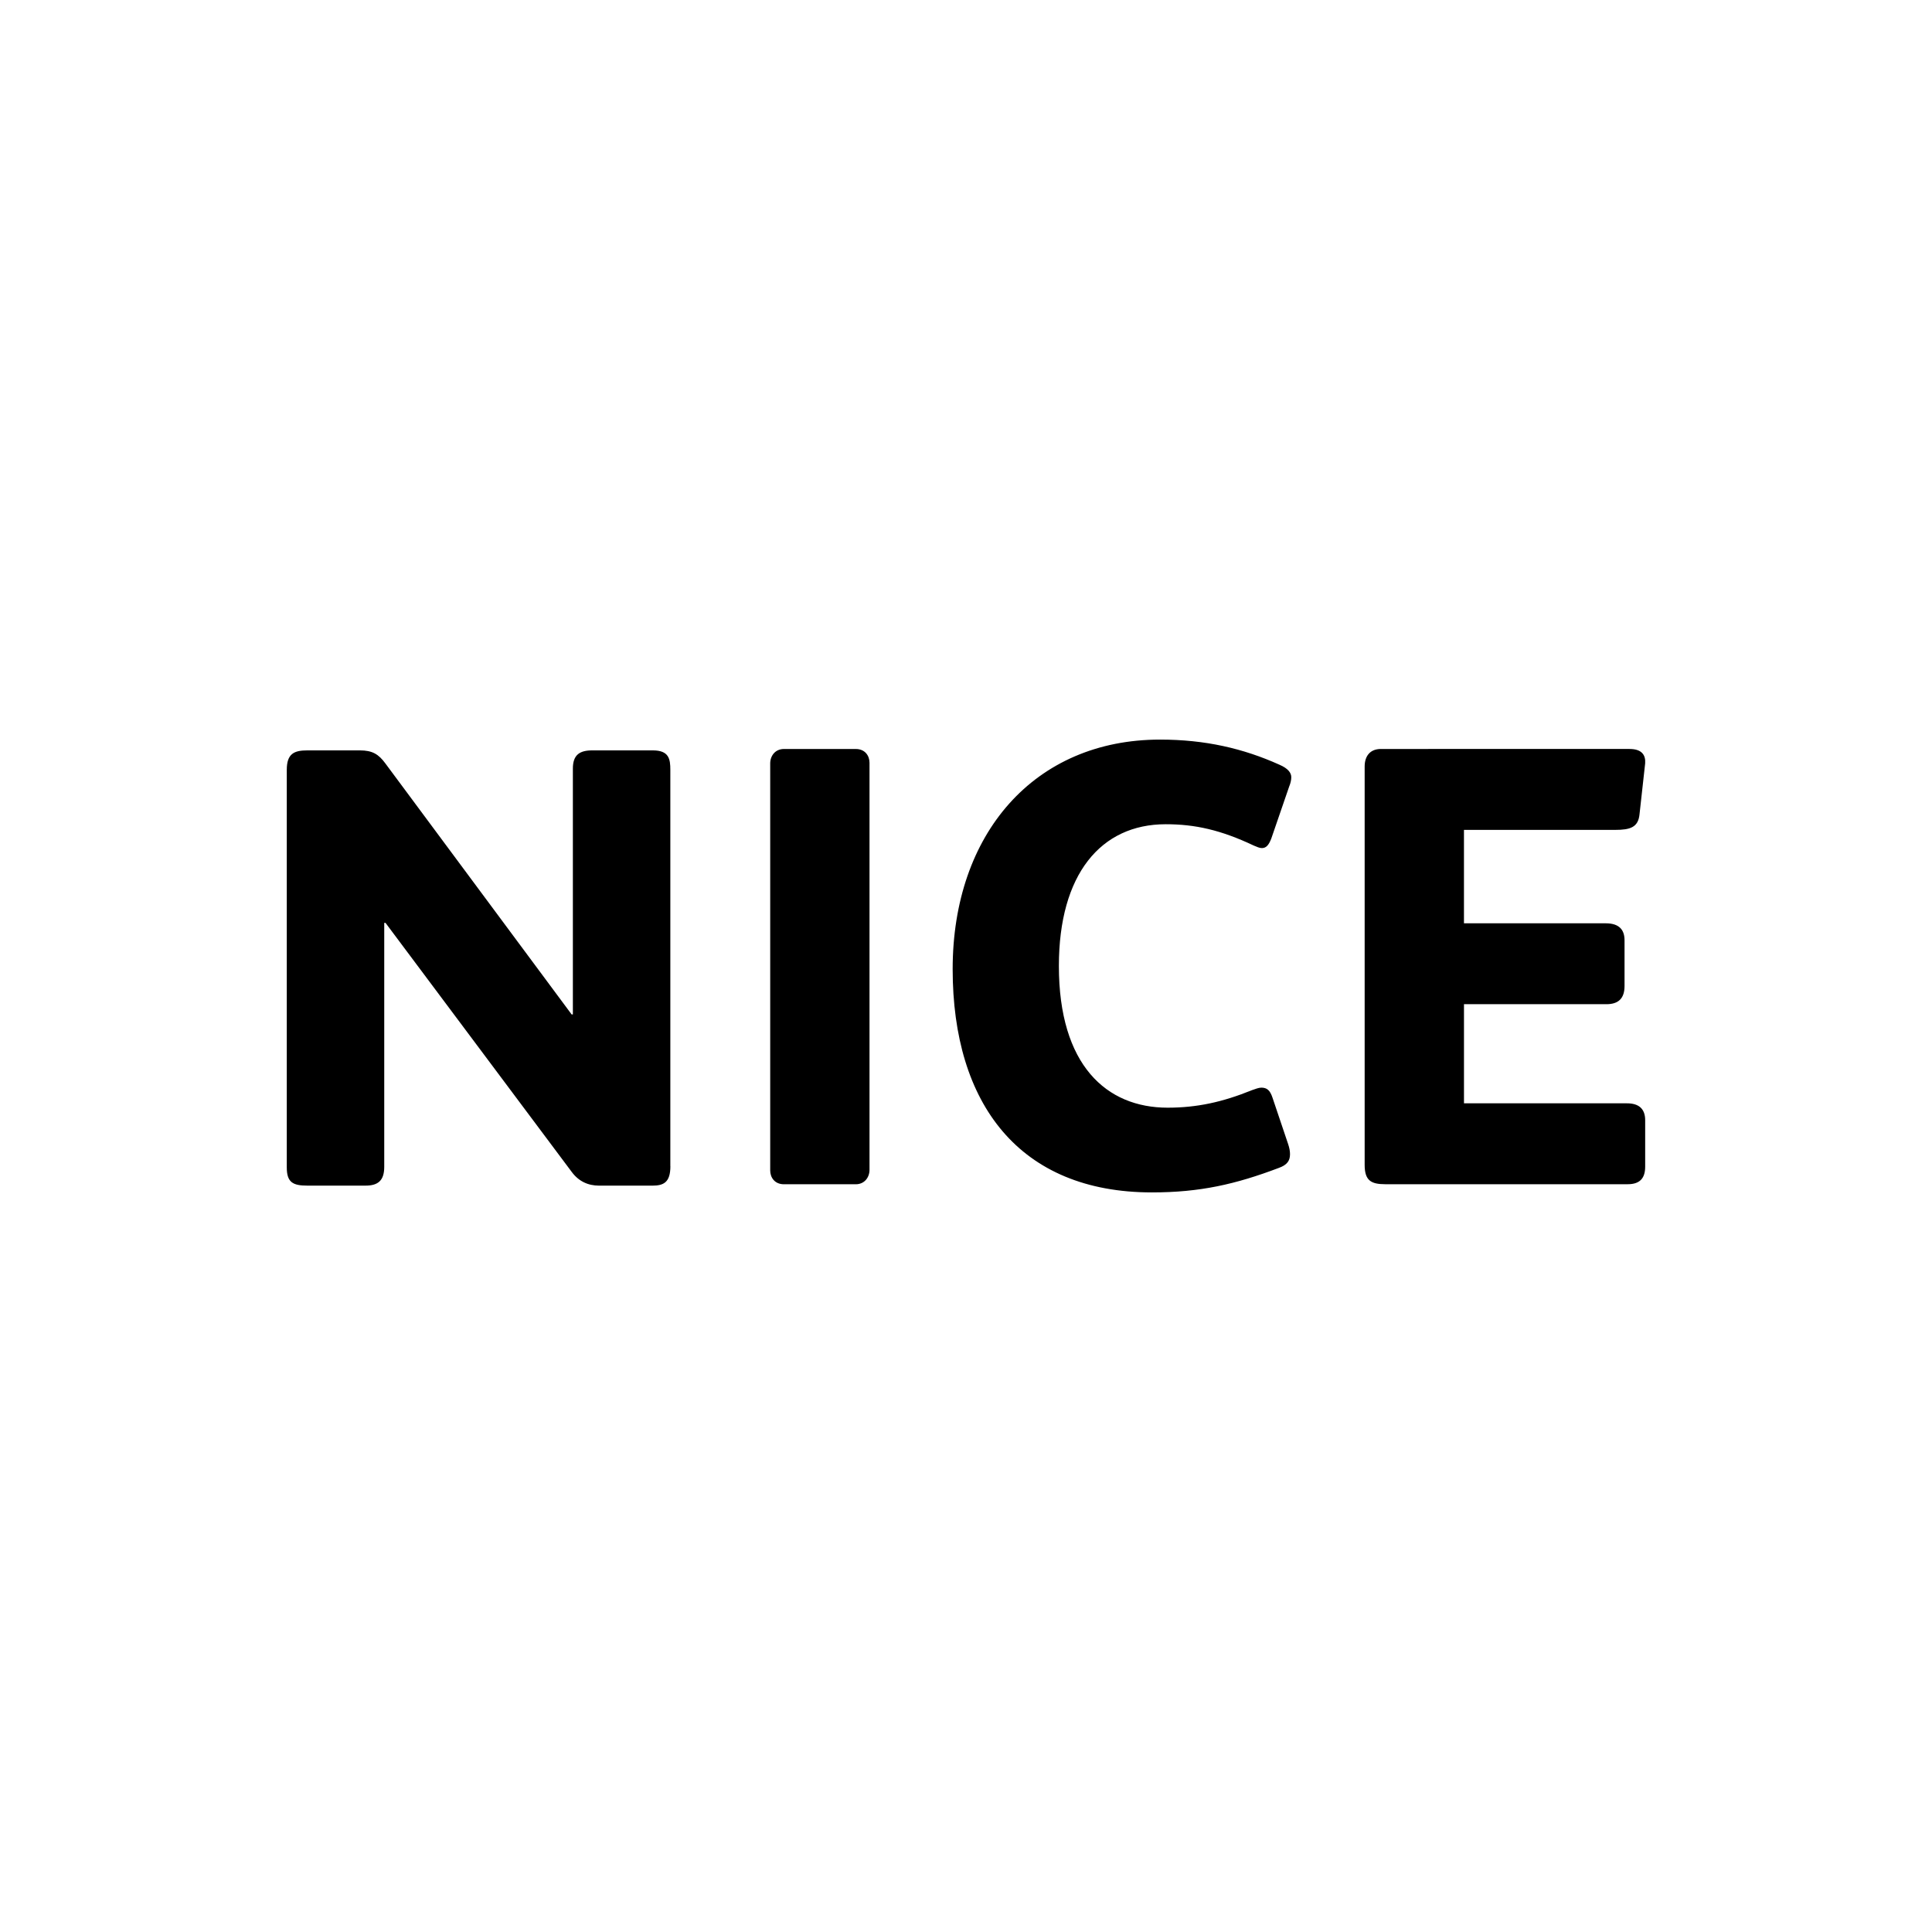
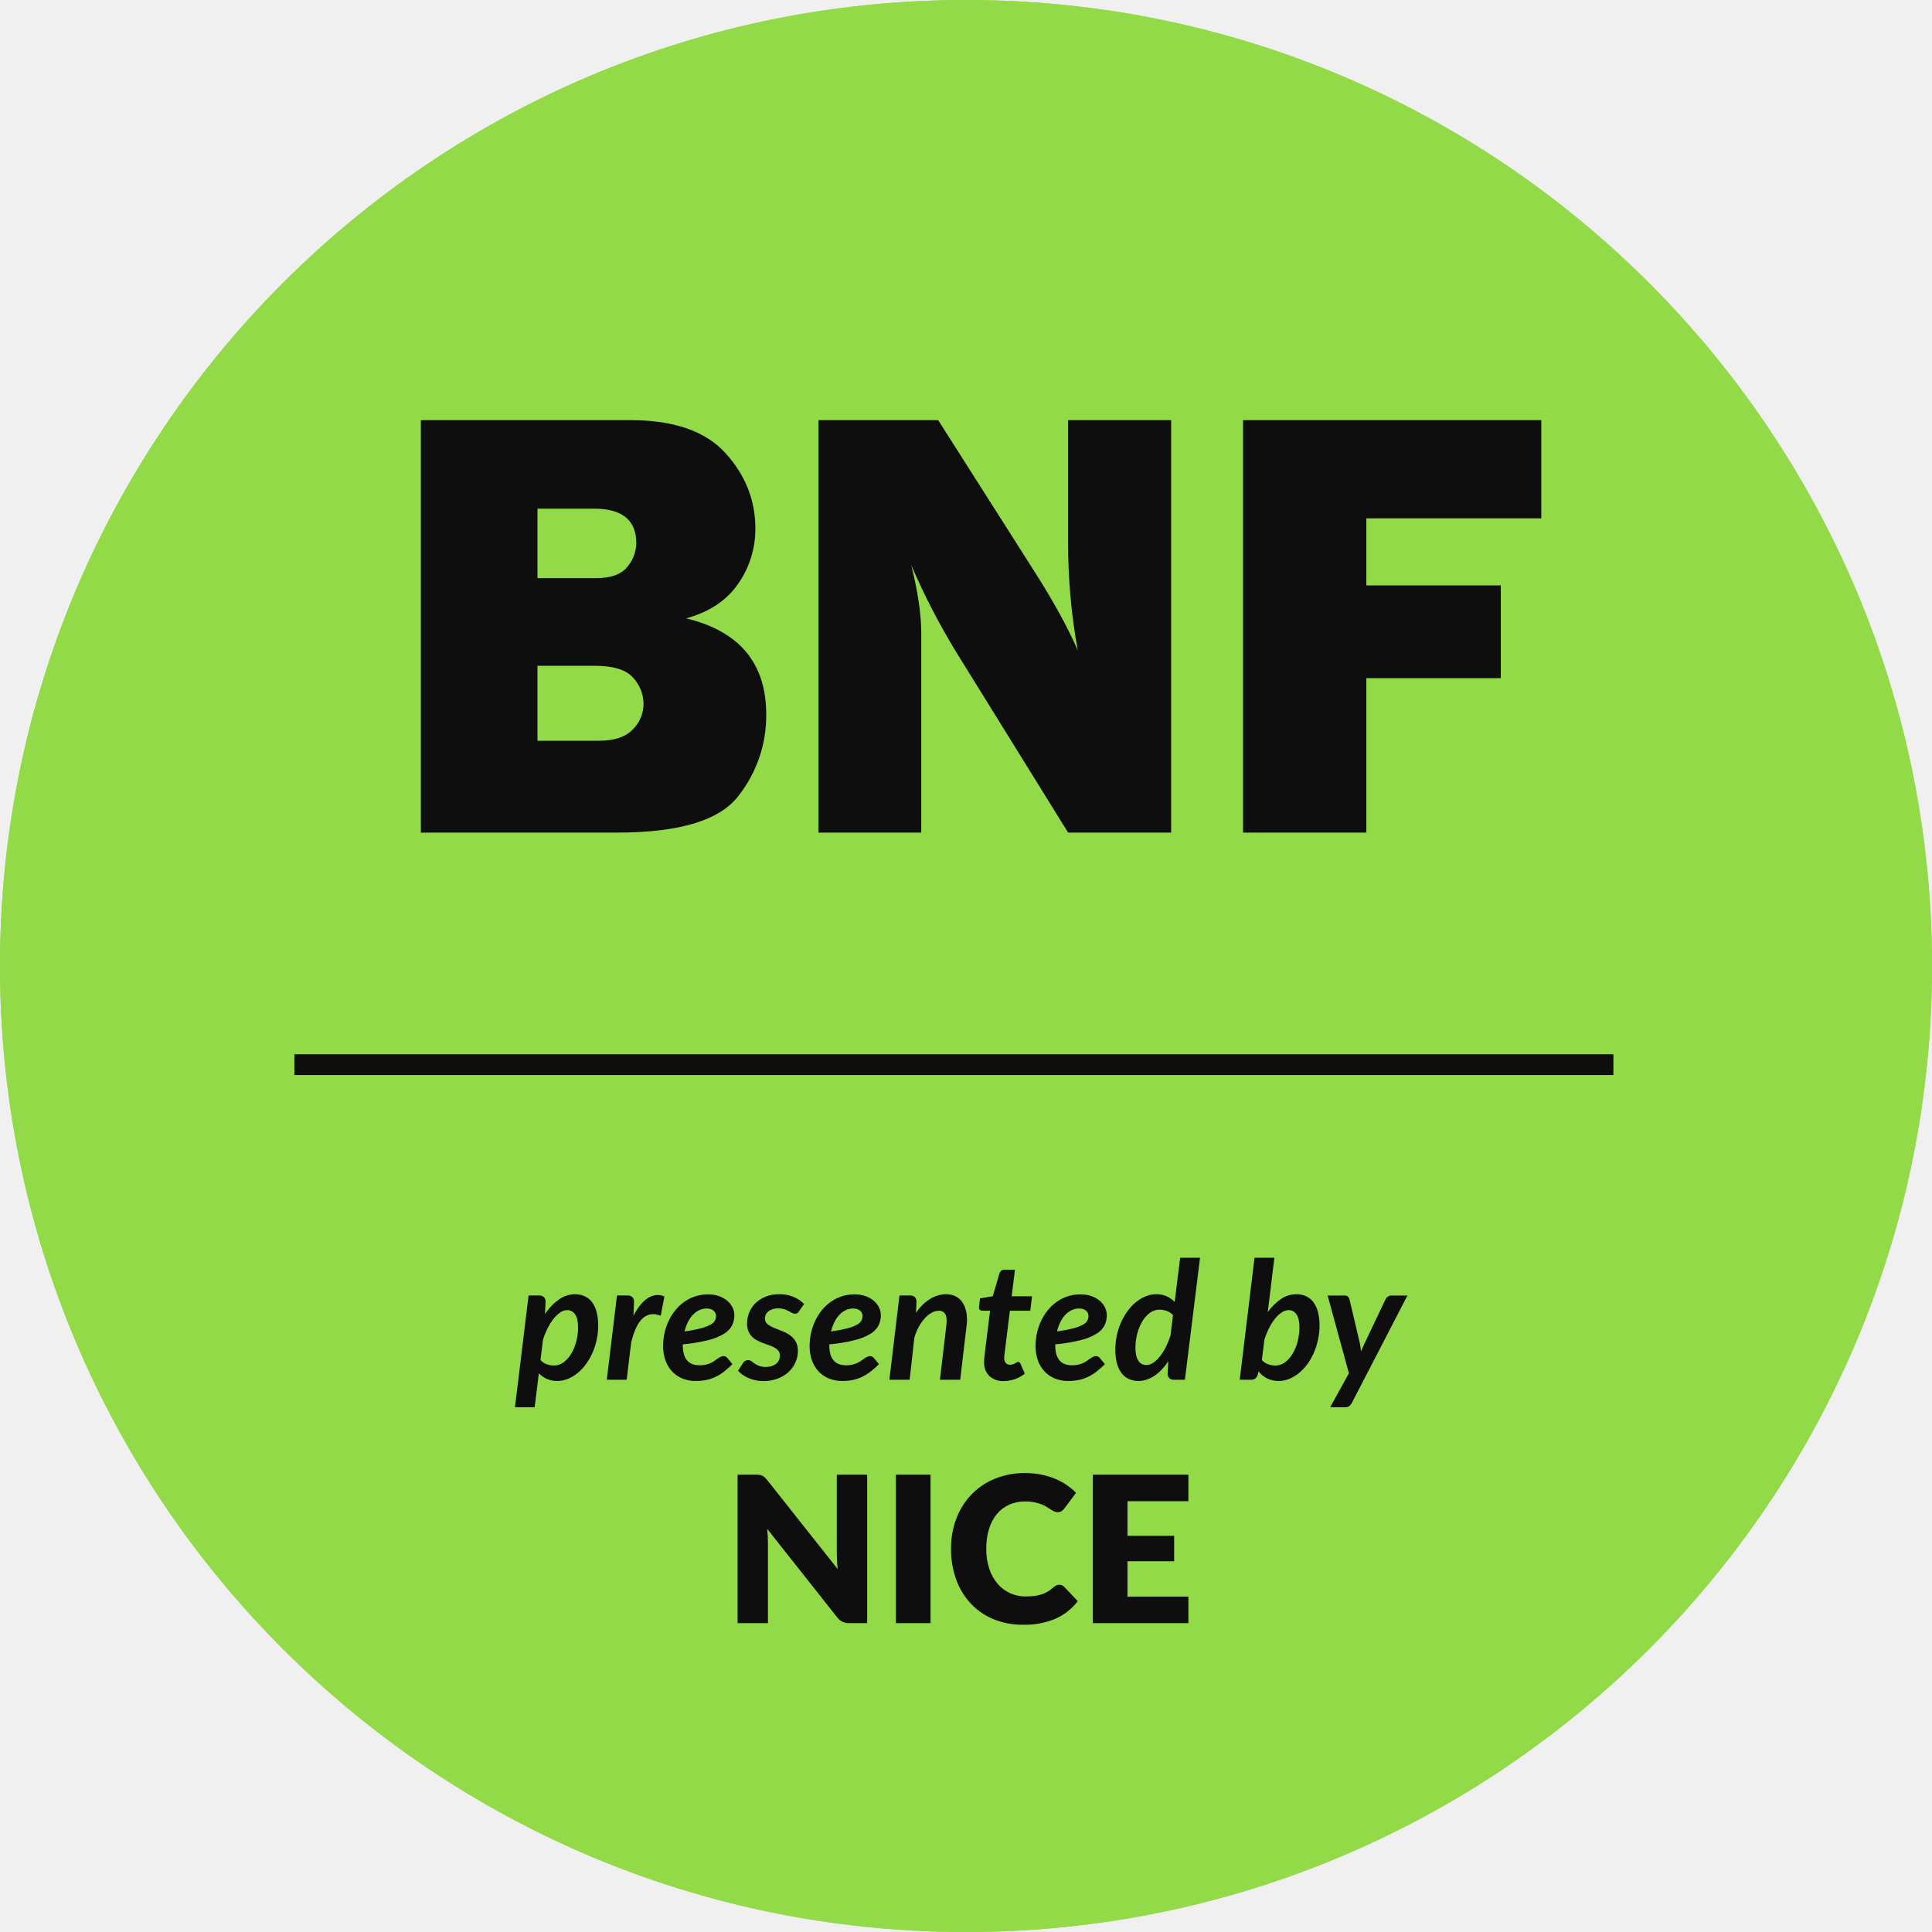
- <svg xmlns="http://www.w3.org/2000/svg" width="1024" height="1024" viewBox="0 0 1024 1024" fill="none">
-   <rect width="1024" height="1024" fill="white" />
-   <path d="M355.319 618.109C355.319 626.759 351.687 628.416 345.723 628.416H317.574C311.609 628.416 306.657 626.085 302.994 621.102L204.326 489.133H203.656V618.441C203.656 625.754 200.343 628.405 193.729 628.405H162.927C155.312 628.405 152 626.748 152 618.761V408.025C152 399.386 155.973 397.718 162.927 397.718H190.736C197.351 397.718 200.663 399.717 204.305 404.7L302.973 537.663H303.633V407.352C303.633 400.049 307.276 397.718 313.9 397.718H346.023C354.628 397.718 355.289 402.369 355.289 408.025V618.099H355.309L355.319 618.109ZM460.859 620.025C460.859 624.014 458.218 627.681 453.584 627.681H415.498C410.545 627.681 408.224 624.014 408.224 620.367V404.617C408.224 400.629 410.876 396.983 415.498 396.983H453.584C458.548 396.983 460.859 400.629 460.859 404.296V620.025ZM683.39 416.591L673.785 444.518C672.473 447.843 671.144 449.501 668.832 449.501C667.512 449.501 666.191 448.838 664.53 448.165C646.977 439.868 633.398 436.863 617.848 436.863C583.404 436.863 561.229 463.454 561.229 511.984C561.229 564.513 586.376 587.095 618.849 587.095C634.41 587.095 647.989 584.133 663.539 577.814C665.52 577.13 667.192 576.477 668.502 576.477C671.487 576.477 673.137 577.814 674.455 581.792L682.742 606.404C683.401 608.393 683.733 610.05 683.733 611.718C683.733 615.043 682.41 617.373 677.771 619.031C654.923 627.681 636.04 632 610.553 632C540.354 632 504.93 585.127 504.93 513.662C504.93 441.856 548.3 392 614.856 392C638.702 392 658.906 396.661 678.098 405.301C682.742 407.289 684.403 409.62 684.403 411.94C684.414 413.277 684.071 414.934 683.401 416.602L683.39 416.591ZM863.69 396.972C870.317 396.972 872.288 400.297 871.967 404.606L868.983 431.539C868.324 438.521 864.022 439.857 856.078 439.857H775.93V489.371H851.101C858.397 489.371 861.038 493.028 861.038 498.342V522.602C861.038 529.263 857.728 532.246 851.444 532.246H775.94V584.785H862.372C868.324 584.785 871.978 587.426 871.978 593.746V618.357C871.978 624.666 868.994 627.66 862.71 627.66H734.214C726.596 627.66 723.296 625.66 723.296 617.353V406.274C723.296 400.618 726.274 396.972 731.899 396.972L863.69 396.962V396.972Z" fill="black" />
+ <svg xmlns="http://www.w3.org/2000/svg" width="1024" height="1024" viewBox="0 0 1024 1024">
+   <g id="BNF-updated" transform="translate(-73 -1530)">
+     <path id="Path_478" data-name="Path 478" d="M512,0c282.77,0,512,229.23,512,512s-229.23,512-512,512S0,794.77,0,512,229.23,0,512,0Z" transform="translate(73 1530)" fill="#93da49" />
+     <path id="Path_478_-_Outline" data-name="Path 478 - Outline" d="M512,1a519.222,519.222,0,0,0-52.248,2.638,512.291,512.291,0,0,0-50.737,7.744c-16.463,3.369-32.939,7.605-48.971,12.592C344.191,28.9,328.4,34.685,313.1,41.156c-15.158,6.411-30.187,13.651-44.668,21.518C254.049,70.485,239.874,79.1,226.3,88.27c-13.513,9.129-26.748,19.026-39.339,29.417-12.56,10.365-24.769,21.462-36.288,32.981s-22.616,23.729-32.981,36.288C107.3,199.547,97.4,212.783,88.27,226.3c-9.173,13.578-17.785,27.753-25.6,42.132-7.867,14.481-15.107,29.51-21.518,44.668-6.471,15.3-12.252,31.1-17.183,46.948-4.987,16.032-9.223,32.508-12.592,48.971a512.291,512.291,0,0,0-7.744,50.737,518.681,518.681,0,0,0,0,104.5,512.3,512.3,0,0,0,7.744,50.737c3.369,16.463,7.605,32.939,12.592,48.971C28.9,679.809,34.685,695.6,41.156,710.9c6.411,15.158,13.651,30.187,21.518,44.668,7.811,14.378,16.422,28.554,25.6,42.132,9.129,13.513,19.026,26.748,29.417,39.339,10.365,12.56,21.462,24.769,32.981,36.289s23.729,22.616,36.288,32.981C199.547,916.7,212.783,926.6,226.3,935.73c13.578,9.173,27.753,17.785,42.132,25.6,14.481,7.867,29.51,15.107,44.668,21.518,15.3,6.471,31.1,12.252,46.948,17.183,16.032,4.987,32.508,9.223,48.971,12.592a512.291,512.291,0,0,0,50.737,7.744,518.681,518.681,0,0,0,104.5,0,512.3,512.3,0,0,0,50.737-7.744c16.463-3.369,32.939-7.605,48.971-12.592,15.853-4.931,31.648-10.712,46.948-17.183,15.158-6.411,30.187-13.651,44.668-21.518,14.378-7.811,28.554-16.423,42.132-25.6,13.513-9.129,26.748-19.026,39.339-29.417,12.56-10.365,24.769-21.462,36.289-32.981s22.616-23.729,32.981-36.289C916.7,824.452,926.6,811.217,935.73,797.7c9.173-13.578,17.785-27.753,25.6-42.132,7.867-14.482,15.107-29.51,21.518-44.668,6.471-15.3,12.252-31.1,17.183-46.948,4.987-16.032,9.223-32.508,12.592-48.971a512.3,512.3,0,0,0,7.744-50.737,518.681,518.681,0,0,0,0-104.5,512.291,512.291,0,0,0-7.744-50.737c-3.369-16.463-7.605-32.939-12.592-48.971C995.1,344.191,989.315,328.4,982.844,313.1c-6.411-15.158-13.651-30.187-21.518-44.668-7.811-14.379-16.423-28.554-25.6-42.132-9.129-13.513-19.026-26.748-29.417-39.339-10.365-12.56-21.462-24.769-32.981-36.288s-23.729-22.616-36.289-32.981C824.452,107.3,811.217,97.4,797.7,88.27c-13.578-9.173-27.753-17.785-42.132-25.6-14.482-7.867-29.51-15.107-44.668-21.518-15.3-6.471-31.1-12.252-46.948-17.183-16.032-4.987-32.508-9.223-48.971-12.592a512.3,512.3,0,0,0-50.737-7.744A519.222,519.222,0,0,0,512,1m0-1c282.77,0,512,229.23,512,512s-229.23,512-512,512S0,794.77,0,512,229.23,0,512,0Z" transform="translate(73 1530)" fill="#93da49" />
+     <path id="Path_480" data-name="Path 480" d="M19.059,0V-218.613H130.047q34.594,0,50.449,17.457t15.855,39.879a50.485,50.485,0,0,1-9.209,29.549q-9.209,13.213-27.467,18.178,42.441,10.25,42.441,50.93a68.685,68.685,0,0,1-14.975,43.482Q172.168,0,123.16,0Zm61.82-134.852h31.07q11.691,0,16.5-5.926a19.75,19.75,0,0,0,4.8-12.652q0-18.258-22.422-18.258H80.879Zm0,86.164h32.672q12.172,0,17.857-6.006a19.193,19.193,0,0,0,5.686-13.533,20.622,20.622,0,0,0-5.525-13.854q-5.525-6.326-20.26-6.326H80.879ZM416.727,0H362.113L302.24-96.592a368.85,368.85,0,0,1-23.248-45.147q5.285,21.141,5.285,35.875V0H229.824V-218.613h63.422l50.935,80.073q15.217,23.863,23.057,41.966a318.117,318.117,0,0,1-5.125-57.336v-64.7h54.613Zm174.73-81.84h-71.27V0H454.844V-218.613H612.918v52.051h-92.73v35.555h71.27Z" transform="translate(277 1971.29)" fill="#0e0e0e" />
+     <path id="Path_479" data-name="Path 479" d="M-221.937-10.44a8.14,8.14,0,0,0,3.393,2.262,11.555,11.555,0,0,0,3.741.653,8.427,8.427,0,0,0,5.22-1.784,15.9,15.9,0,0,0,4.046-4.654,24.5,24.5,0,0,0,2.61-6.46,29.082,29.082,0,0,0,.913-7.2q0-4.7-1.544-6.982a4.894,4.894,0,0,0-4.285-2.284,6.49,6.49,0,0,0-3.61,1.218,15.963,15.963,0,0,0-3.523,3.328,28.539,28.539,0,0,0-3.154,4.981,40.7,40.7,0,0,0-2.5,6.177Zm2.393-24.36a28.526,28.526,0,0,1,7.286-7.678,14.792,14.792,0,0,1,8.635-2.849,12.116,12.116,0,0,1,5.046,1.022,10.259,10.259,0,0,1,3.872,3.067,14.586,14.586,0,0,1,2.479,5.177,27.632,27.632,0,0,1,.87,7.351,35.4,35.4,0,0,1-.783,7.438,35.693,35.693,0,0,1-2.219,6.917,32.721,32.721,0,0,1-3.415,6,25.136,25.136,0,0,1-4.415,4.742,20.268,20.268,0,0,1-5.2,3.132,14.958,14.958,0,0,1-5.72,1.131,13.154,13.154,0,0,1-5.459-1.088,13.79,13.79,0,0,1-4.241-2.958l-2.219,17.966h-10.44l7.221-59.247h5.438a3.843,3.843,0,0,1,2.632.827,3.373,3.373,0,0,1,.935,2.653Zm46.893.87a32.2,32.2,0,0,1,3.632-5.677A17.187,17.187,0,0,1-165-43.3a9.97,9.97,0,0,1,4.306-1.566,8.7,8.7,0,0,1,4.437.718l-1.958,10.266q-5.307-2.219-9.287,1.088t-6.373,13.006L-176.262,0h-10.527l5.394-44.675h5.481a3.843,3.843,0,0,1,2.632.827,3.373,3.373,0,0,1,.935,2.653Zm38.845-3.828a9.279,9.279,0,0,0-4.046.892,11.156,11.156,0,0,0-3.371,2.5,16.021,16.021,0,0,0-2.61,3.85,23.8,23.8,0,0,0-1.762,4.894,71.381,71.381,0,0,0,8.678-1.631,22.223,22.223,0,0,0,5.068-1.914,5.627,5.627,0,0,0,2.371-2.219,5.607,5.607,0,0,0,.587-2.5,3.573,3.573,0,0,0-.283-1.349,3.447,3.447,0,0,0-.87-1.24,4.827,4.827,0,0,0-1.523-.914A6.091,6.091,0,0,0-133.806-37.758Zm-12.7,19.575q0,10.527,8.917,10.527a14.051,14.051,0,0,0,3.393-.37,14.163,14.163,0,0,0,2.588-.892,12.109,12.109,0,0,0,2-1.174q.892-.653,1.653-1.175a12.726,12.726,0,0,1,1.5-.892,3.548,3.548,0,0,1,1.609-.37,2.186,2.186,0,0,1,1.022.261,3.16,3.16,0,0,1,.892.7l2.741,3.306a45.757,45.757,0,0,1-4.524,4,25.062,25.062,0,0,1-4.524,2.784,21.348,21.348,0,0,1-4.872,1.61,27.945,27.945,0,0,1-5.568.522,18.226,18.226,0,0,1-7.09-1.327,15.582,15.582,0,0,1-5.437-3.741,16.779,16.779,0,0,1-3.5-5.829,22.248,22.248,0,0,1-1.24-7.634,31.5,31.5,0,0,1,.761-6.917,30.921,30.921,0,0,1,2.2-6.438,27.3,27.3,0,0,1,3.523-5.611,23.964,23.964,0,0,1,4.72-4.437,21.687,21.687,0,0,1,5.786-2.915A21.393,21.393,0,0,1-133.2-45.24a17.147,17.147,0,0,1,6.112,1,13.813,13.813,0,0,1,4.394,2.588,10.519,10.519,0,0,1,2.632,3.545,9.386,9.386,0,0,1,.87,3.828,12.447,12.447,0,0,1-1.2,5.481,11.222,11.222,0,0,1-4.263,4.437,30.224,30.224,0,0,1-8.374,3.371,88.241,88.241,0,0,1-13.485,2.24Zm61.553-18.053a3.56,3.56,0,0,1-.914.979A2.043,2.043,0,0,1-87-34.974a3.2,3.2,0,0,1-1.566-.435q-.783-.435-1.805-.979a14.881,14.881,0,0,0-2.349-.979,10.166,10.166,0,0,0-3.154-.435,7.943,7.943,0,0,0-5.263,1.544,4.839,4.839,0,0,0-1.827,3.85,3.578,3.578,0,0,0,1.283,2.871,12.506,12.506,0,0,0,3.241,1.914q1.958.827,4.2,1.675a21.546,21.546,0,0,1,4.2,2.132A10.849,10.849,0,0,1-86.8-20.51a9.556,9.556,0,0,1,1.283,5.2A15.056,15.056,0,0,1-86.8-9.179,15.183,15.183,0,0,1-90.48-4.067a17.747,17.747,0,0,1-5.764,3.48A21.208,21.208,0,0,1-103.834.7a20.164,20.164,0,0,1-4.089-.413A19.216,19.216,0,0,1-111.643-.87,17.807,17.807,0,0,1-114.8-2.61a12.75,12.75,0,0,1-2.436-2.175l2.653-4.089a3.507,3.507,0,0,1,1.131-1.131,3.078,3.078,0,0,1,1.609-.392,2.654,2.654,0,0,1,1.653.566q.74.565,1.718,1.24a12.226,12.226,0,0,0,2.392,1.24,9.894,9.894,0,0,0,3.632.566,9.549,9.549,0,0,0,3.154-.479A7.094,7.094,0,0,0-96.961-8.57a5.372,5.372,0,0,0,1.436-1.914,5.662,5.662,0,0,0,.479-2.305,3.961,3.961,0,0,0-.74-2.458,6.543,6.543,0,0,0-1.979-1.7,16.193,16.193,0,0,0-2.806-1.261q-1.566-.544-3.2-1.153a30.961,30.961,0,0,1-3.175-1.392,11.431,11.431,0,0,1-2.784-1.979,8.861,8.861,0,0,1-1.979-2.914,10.611,10.611,0,0,1-.74-4.2,15.285,15.285,0,0,1,1.131-5.764,14.586,14.586,0,0,1,3.306-4.959,16.258,16.258,0,0,1,5.372-3.458,19.271,19.271,0,0,1,7.33-1.305,18.6,18.6,0,0,1,7.569,1.457,17.534,17.534,0,0,1,5.524,3.719Zm28.8-1.522a9.279,9.279,0,0,0-4.046.892,11.155,11.155,0,0,0-3.371,2.5,16.022,16.022,0,0,0-2.61,3.85,23.8,23.8,0,0,0-1.762,4.894,71.38,71.38,0,0,0,8.678-1.631A22.224,22.224,0,0,0-54.2-29.167a5.627,5.627,0,0,0,2.371-2.219,5.607,5.607,0,0,0,.587-2.5,3.573,3.573,0,0,0-.283-1.349,3.447,3.447,0,0,0-.87-1.24,4.827,4.827,0,0,0-1.523-.914A6.091,6.091,0,0,0-56.158-37.758Zm-12.7,19.575q0,10.527,8.917,10.527a14.051,14.051,0,0,0,3.393-.37,14.163,14.163,0,0,0,2.588-.892,12.109,12.109,0,0,0,2-1.174q.892-.653,1.653-1.175a12.727,12.727,0,0,1,1.5-.892,3.548,3.548,0,0,1,1.609-.37,2.186,2.186,0,0,1,1.022.261,3.16,3.16,0,0,1,.892.7l2.741,3.306a45.756,45.756,0,0,1-4.524,4,25.061,25.061,0,0,1-4.524,2.784A21.348,21.348,0,0,1-56.463.131a27.945,27.945,0,0,1-5.568.522,18.226,18.226,0,0,1-7.09-1.327,15.582,15.582,0,0,1-5.437-3.741,16.779,16.779,0,0,1-3.5-5.829,22.247,22.247,0,0,1-1.24-7.634,31.5,31.5,0,0,1,.761-6.917,30.92,30.92,0,0,1,2.2-6.438,27.3,27.3,0,0,1,3.523-5.611,23.965,23.965,0,0,1,4.72-4.437A21.687,21.687,0,0,1-62.314-44.2a21.393,21.393,0,0,1,6.764-1.044,17.146,17.146,0,0,1,6.112,1,13.812,13.812,0,0,1,4.394,2.588,10.519,10.519,0,0,1,2.632,3.545,9.386,9.386,0,0,1,.87,3.828,12.447,12.447,0,0,1-1.2,5.481A11.222,11.222,0,0,1-47-24.36a30.224,30.224,0,0,1-8.374,3.371,88.241,88.241,0,0,1-13.485,2.24Zm45.936-17.226a24.325,24.325,0,0,1,7.526-7.46,16.47,16.47,0,0,1,8.526-2.458,10.856,10.856,0,0,1,5,1.131,9.561,9.561,0,0,1,3.654,3.284A14.138,14.138,0,0,1,3.806-35.6a23.25,23.25,0,0,1,.065,7.2L.522,0H-10.222l3.35-28.406q.565-4.35-.435-6.242a3.759,3.759,0,0,0-3.654-1.892,7.594,7.594,0,0,0-3.654,1.022A14.247,14.247,0,0,0-18.226-32.6a23.376,23.376,0,0,0-3.2,4.524,27.346,27.346,0,0,0-2.371,5.894L-26.274,0H-37.018l5.351-44.675h5.437a3.843,3.843,0,0,1,2.632.827,3.373,3.373,0,0,1,.935,2.653Zm36.1,26.318v-.718q0-.413.065-1.218t.218-2.132q.152-1.327.413-3.415l2.479-20.01h-4.22a1.636,1.636,0,0,1-1.283-.566,2.01,2.01,0,0,1-.326-1.7l.479-4.263,6.786-1.174,3.567-12.18a2.865,2.865,0,0,1,.913-1.348,2.389,2.389,0,0,1,1.522-.478h5.742L27.8-44.24H38.585l-.913,7.656H26.84L24.447-17.139q-.218,1.784-.348,2.828t-.2,1.631q-.065.587-.065.826v.326a3.929,3.929,0,0,0,.8,2.61,2.818,2.818,0,0,0,2.284.957A4.56,4.56,0,0,0,28.493-8.2a8.451,8.451,0,0,0,1.131-.5q.479-.261.87-.5a1.429,1.429,0,0,1,.74-.239,1.055,1.055,0,0,1,.74.239,2.2,2.2,0,0,1,.479.718l2.306,5.22A17.127,17.127,0,0,1,29.471-.3a17.915,17.915,0,0,1-5.894,1,10.589,10.589,0,0,1-7.5-2.567A9.767,9.767,0,0,1,13.181-9.092ZM63.6-37.758a9.279,9.279,0,0,0-4.046.892,11.155,11.155,0,0,0-3.371,2.5,16.022,16.022,0,0,0-2.61,3.85,23.8,23.8,0,0,0-1.762,4.894,71.38,71.38,0,0,0,8.678-1.631,22.224,22.224,0,0,0,5.068-1.914,5.627,5.627,0,0,0,2.371-2.219,5.607,5.607,0,0,0,.587-2.5,3.573,3.573,0,0,0-.283-1.349,3.447,3.447,0,0,0-.87-1.24,4.827,4.827,0,0,0-1.523-.914A6.091,6.091,0,0,0,63.6-37.758ZM50.9-18.183q0,10.527,8.917,10.527a14.051,14.051,0,0,0,3.393-.37,14.163,14.163,0,0,0,2.588-.892,12.11,12.11,0,0,0,2-1.174q.892-.653,1.653-1.175a12.726,12.726,0,0,1,1.5-.892,3.548,3.548,0,0,1,1.609-.37,2.186,2.186,0,0,1,1.022.261,3.16,3.16,0,0,1,.892.7l2.741,3.306a45.757,45.757,0,0,1-4.524,4,25.062,25.062,0,0,1-4.524,2.784A21.348,21.348,0,0,1,63.293.131a27.945,27.945,0,0,1-5.568.522,18.226,18.226,0,0,1-7.09-1.327A15.582,15.582,0,0,1,45.2-4.415a16.779,16.779,0,0,1-3.5-5.829,22.247,22.247,0,0,1-1.24-7.634,31.5,31.5,0,0,1,.761-6.917,30.92,30.92,0,0,1,2.2-6.438,27.3,27.3,0,0,1,3.524-5.611,23.964,23.964,0,0,1,4.72-4.437A21.687,21.687,0,0,1,57.442-44.2a21.393,21.393,0,0,1,6.764-1.044,17.146,17.146,0,0,1,6.112,1,13.813,13.813,0,0,1,4.394,2.588,10.519,10.519,0,0,1,2.632,3.545,9.386,9.386,0,0,1,.87,3.828,12.447,12.447,0,0,1-1.2,5.481,11.222,11.222,0,0,1-4.263,4.437,30.224,30.224,0,0,1-8.374,3.371A88.241,88.241,0,0,1,50.9-18.749Zm62.422-16.052a8.14,8.14,0,0,0-3.393-2.262,11.676,11.676,0,0,0-3.785-.653,8.427,8.427,0,0,0-5.22,1.784A15.636,15.636,0,0,0,96.9-30.711a24.973,24.973,0,0,0-2.588,6.46,29.081,29.081,0,0,0-.913,7.2q0,4.7,1.544,6.982a4.894,4.894,0,0,0,4.285,2.284,6.511,6.511,0,0,0,3.567-1.2,15.5,15.5,0,0,0,3.523-3.306,28.538,28.538,0,0,0,3.154-4.981,40.7,40.7,0,0,0,2.5-6.177Zm14.312-30.407L119.625,0h-5.7a3.172,3.172,0,0,1-2.762-1.022,4.32,4.32,0,0,1-.718-2.545l.392-6.221A33.655,33.655,0,0,1,107.4-5.459a22.811,22.811,0,0,1-3.828,3.284A17.719,17.719,0,0,1,99.419-.087,13.5,13.5,0,0,1,95,.653,12.116,12.116,0,0,1,89.958-.37a10.259,10.259,0,0,1-3.871-3.067,14.585,14.585,0,0,1-2.479-5.177,27.822,27.822,0,0,1-.87-7.4,35.1,35.1,0,0,1,.783-7.417,35.8,35.8,0,0,1,2.219-6.895,32.721,32.721,0,0,1,3.415-6,25.136,25.136,0,0,1,4.415-4.742,20.269,20.269,0,0,1,5.2-3.132,14.959,14.959,0,0,1,5.72-1.131,13.194,13.194,0,0,1,5.438,1.088,13.37,13.37,0,0,1,4.263,3l2.914-23.4Zm32.755,54.2a8.14,8.14,0,0,0,3.393,2.262,11.676,11.676,0,0,0,3.785.653,8.427,8.427,0,0,0,5.22-1.784,15.636,15.636,0,0,0,4.024-4.654,24.973,24.973,0,0,0,2.588-6.46,29.082,29.082,0,0,0,.913-7.2q0-4.7-1.522-6.982a4.842,4.842,0,0,0-4.263-2.284,6.569,6.569,0,0,0-3.61,1.2,15.5,15.5,0,0,0-3.523,3.306,28.539,28.539,0,0,0-3.154,4.981,40.7,40.7,0,0,0-2.5,6.177Zm3.132-25.36a27.17,27.17,0,0,1,6.982-6.96,14.524,14.524,0,0,1,8.2-2.567,12.116,12.116,0,0,1,5.046,1.022,10.259,10.259,0,0,1,3.872,3.067,14.586,14.586,0,0,1,2.48,5.177,27.632,27.632,0,0,1,.87,7.351,35.4,35.4,0,0,1-.783,7.438,36.674,36.674,0,0,1-2.2,6.917,31.122,31.122,0,0,1-3.415,6,26.118,26.118,0,0,1-4.415,4.742,19.91,19.91,0,0,1-5.176,3.132,14.958,14.958,0,0,1-5.72,1.131,13.254,13.254,0,0,1-6.09-1.37,13.269,13.269,0,0,1-4.524-3.719L158.3-2.958a5.033,5.033,0,0,1-1.262,2.24A3.668,3.668,0,0,1,154.512,0h-5.829l7.83-64.641H167.04Zm74.037-8.831L208.061,12.354a4.493,4.493,0,0,1-1.436,1.675,3.642,3.642,0,0,1-2.044.544H196.62l9.918-18.009L195.271-44.631h9a2.393,2.393,0,0,1,1.762.587,3.064,3.064,0,0,1,.8,1.414l5.481,23.142q.435,2.219.652,4.437.479-1.131.979-2.24t1.022-2.24l11.005-23.142a3.588,3.588,0,0,1,1.262-1.414,3.051,3.051,0,0,1,1.7-.544ZM-48.789,50.322V129h-9.5a8.265,8.265,0,0,1-3.537-.675,8.657,8.657,0,0,1-2.835-2.349l-37.1-46.926q.216,2.106.3,4.077t.081,3.7V129h-16.092V50.322h9.612a15.491,15.491,0,0,1,2,.108,5.1,5.1,0,0,1,1.458.4,4.866,4.866,0,0,1,1.242.837,14.193,14.193,0,0,1,1.35,1.458L-64.4,100.38q-.27-2.268-.378-4.4t-.108-4.023V50.322ZM-15.2,129h-18.36V50.322H-15.2Zm68.256-20.358a3.669,3.669,0,0,1,1.3.243,3.523,3.523,0,0,1,1.242.837l7.236,7.614a30.039,30.039,0,0,1-11.907,9.369,41.666,41.666,0,0,1-16.929,3.159,40.329,40.329,0,0,1-16.065-3.051,34.767,34.767,0,0,1-12.042-8.424A37.1,37.1,0,0,1-1.7,105.645,47.058,47.058,0,0,1-4.347,89.634,44.319,44.319,0,0,1-1.485,73.461,37.558,37.558,0,0,1,6.561,60.744a36.233,36.233,0,0,1,12.42-8.316,41.566,41.566,0,0,1,15.93-2.97,42.5,42.5,0,0,1,8.343.783,40.778,40.778,0,0,1,7.317,2.16,33.426,33.426,0,0,1,6.264,3.321,32.871,32.871,0,0,1,5.076,4.212L55.755,68.2a7.839,7.839,0,0,1-1.4,1.377,3.654,3.654,0,0,1-2.268.621,4.05,4.05,0,0,1-1.836-.432,20.3,20.3,0,0,1-1.836-1.053q-.972-.621-2.133-1.35a16.366,16.366,0,0,0-2.754-1.35A22.762,22.762,0,0,0,39.8,64.956a25.426,25.426,0,0,0-4.995-.432A20.121,20.121,0,0,0,26.514,66.2a18.067,18.067,0,0,0-6.48,4.887,22.6,22.6,0,0,0-4.212,7.884,35.182,35.182,0,0,0-1.485,10.665,32.4,32.4,0,0,0,1.647,10.746,23.6,23.6,0,0,0,4.482,7.911,19.019,19.019,0,0,0,6.615,4.887,19.778,19.778,0,0,0,8.1,1.674,38.773,38.773,0,0,0,4.536-.243,20.628,20.628,0,0,0,3.834-.81,15.623,15.623,0,0,0,3.348-1.512,21.124,21.124,0,0,0,3.186-2.4,6.385,6.385,0,0,1,1.4-.891A3.679,3.679,0,0,1,53.055,108.642Zm36.126-44.28v18.36h24.732v13.5H89.181V114.96h32.292V129H70.821V50.322h50.652v14.04Z" transform="translate(581.409 2261.29)" fill="#0e0e0e" />
+     <path id="Line_262" data-name="Line 262" d="M5.5,699.094h-11V0h11Z" transform="translate(928.134 2094.29) rotate(90)" fill="#0e0e0e" />
+   </g>
</svg>
